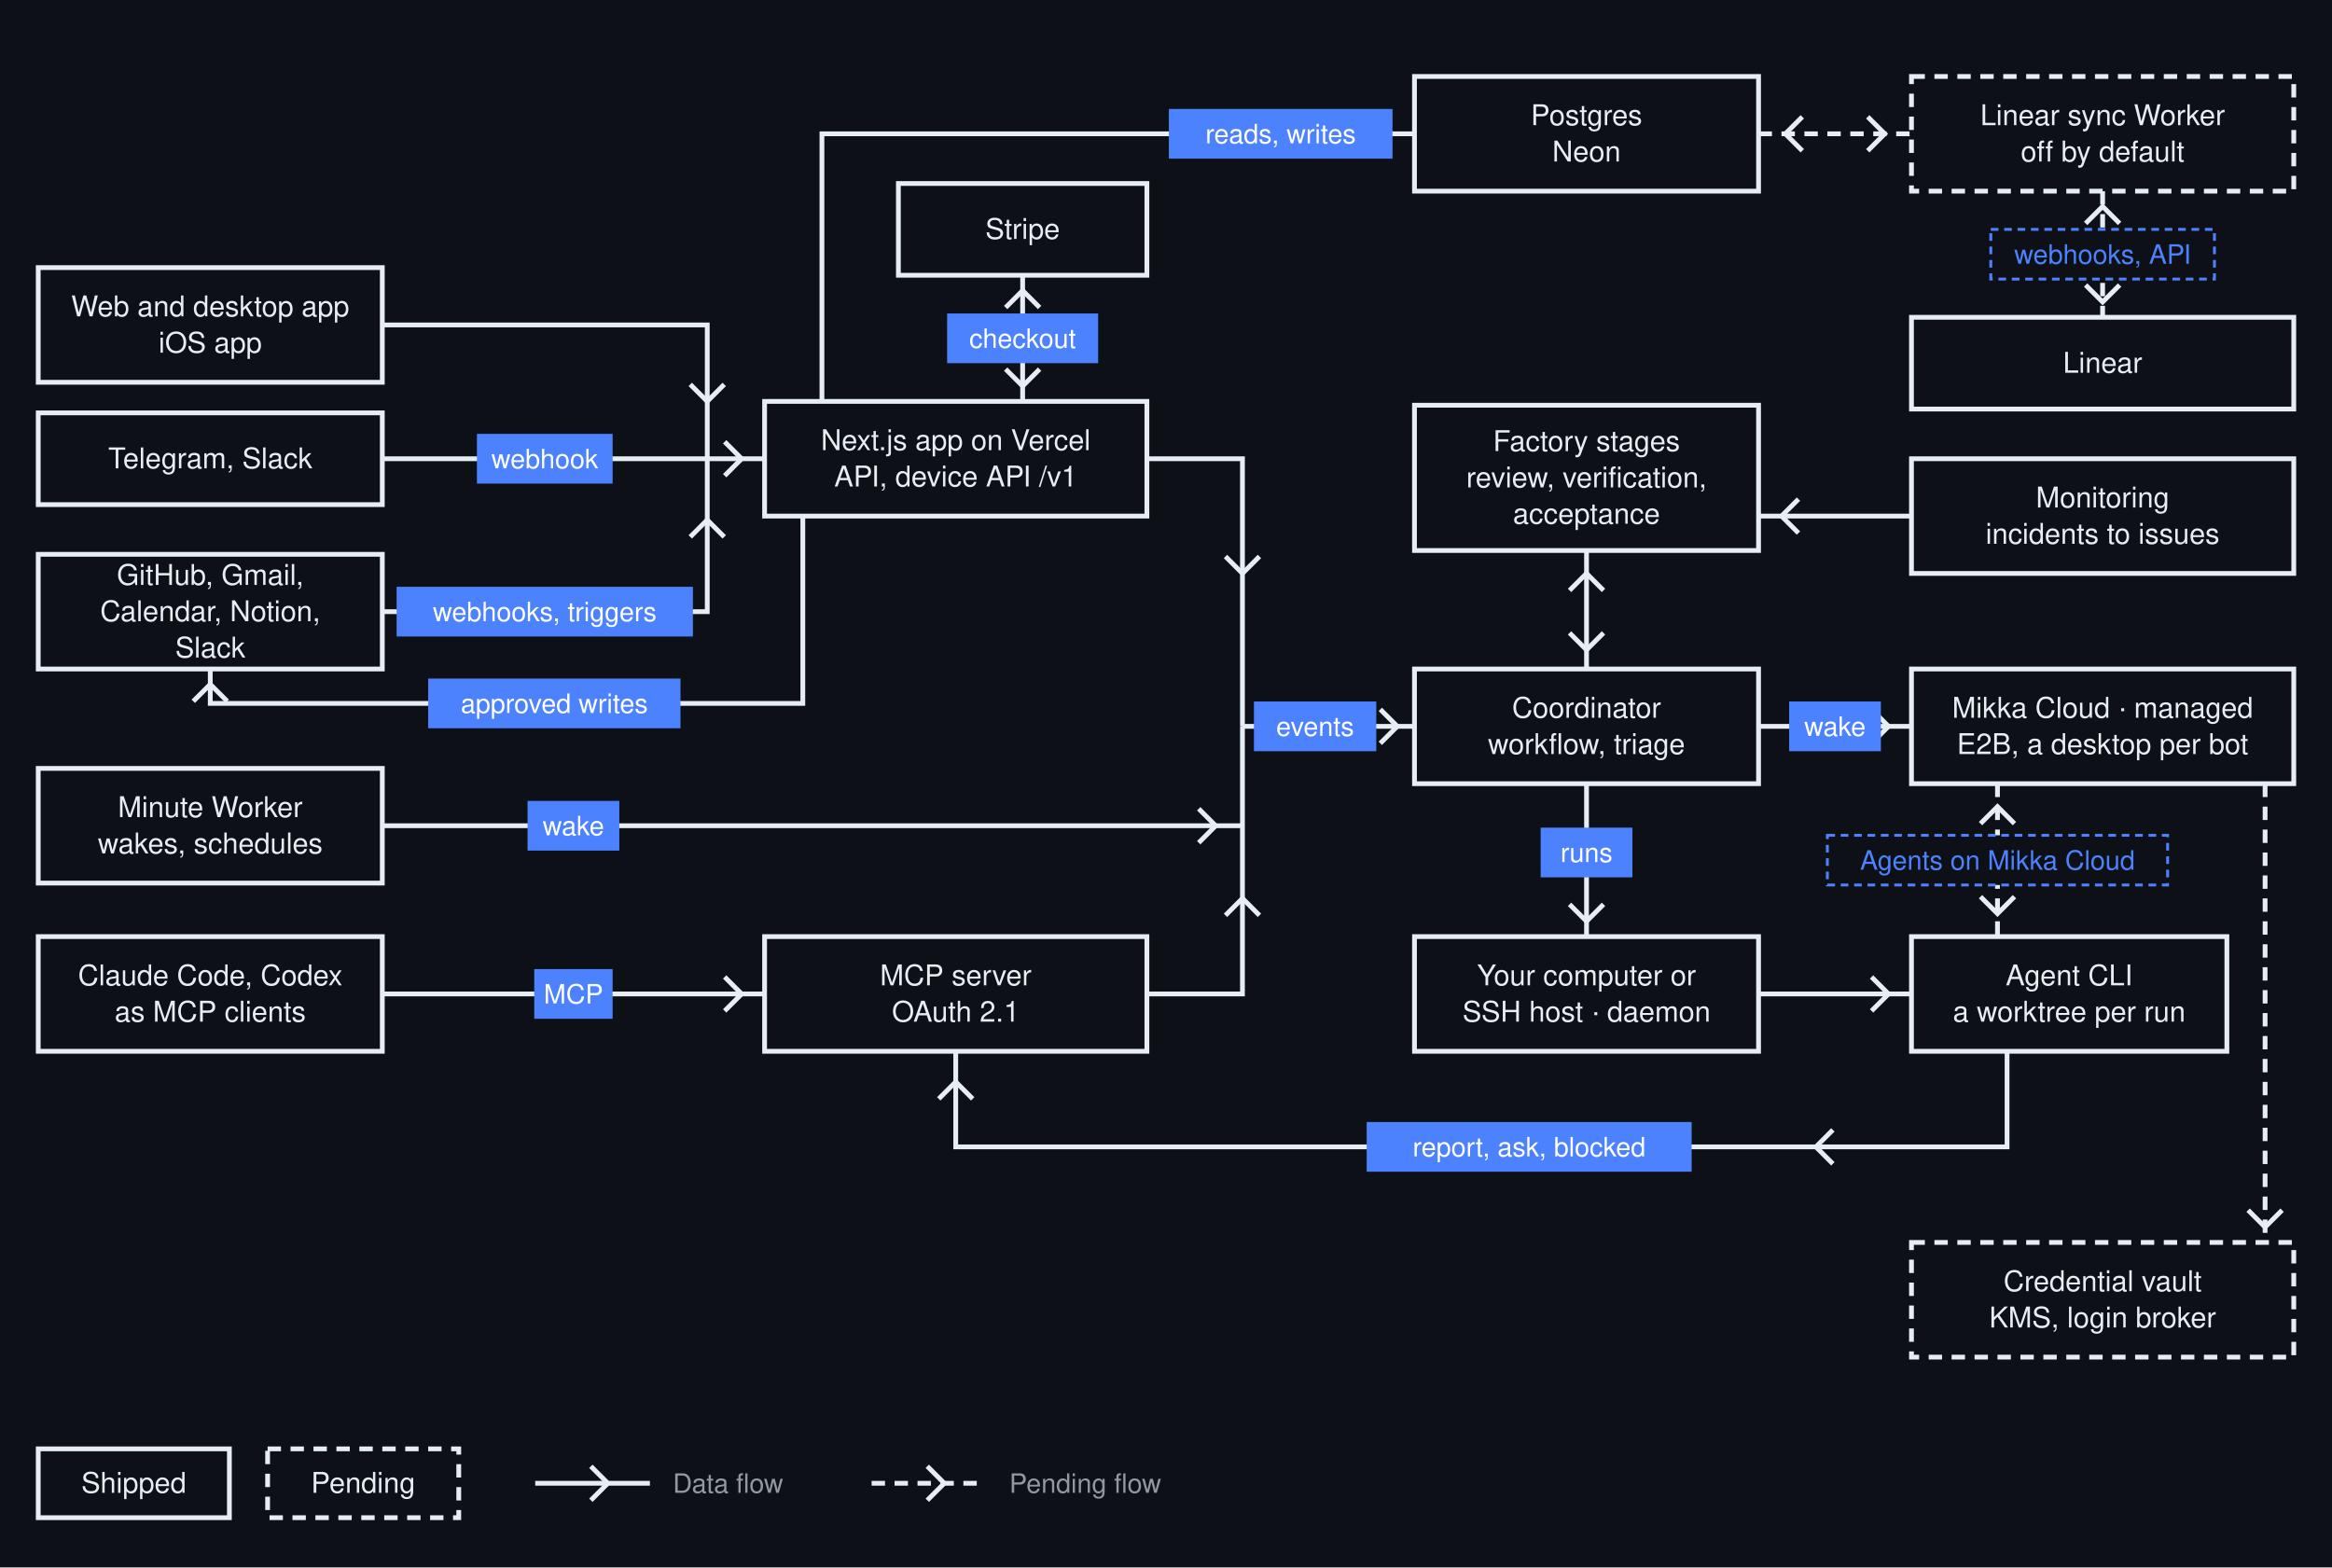
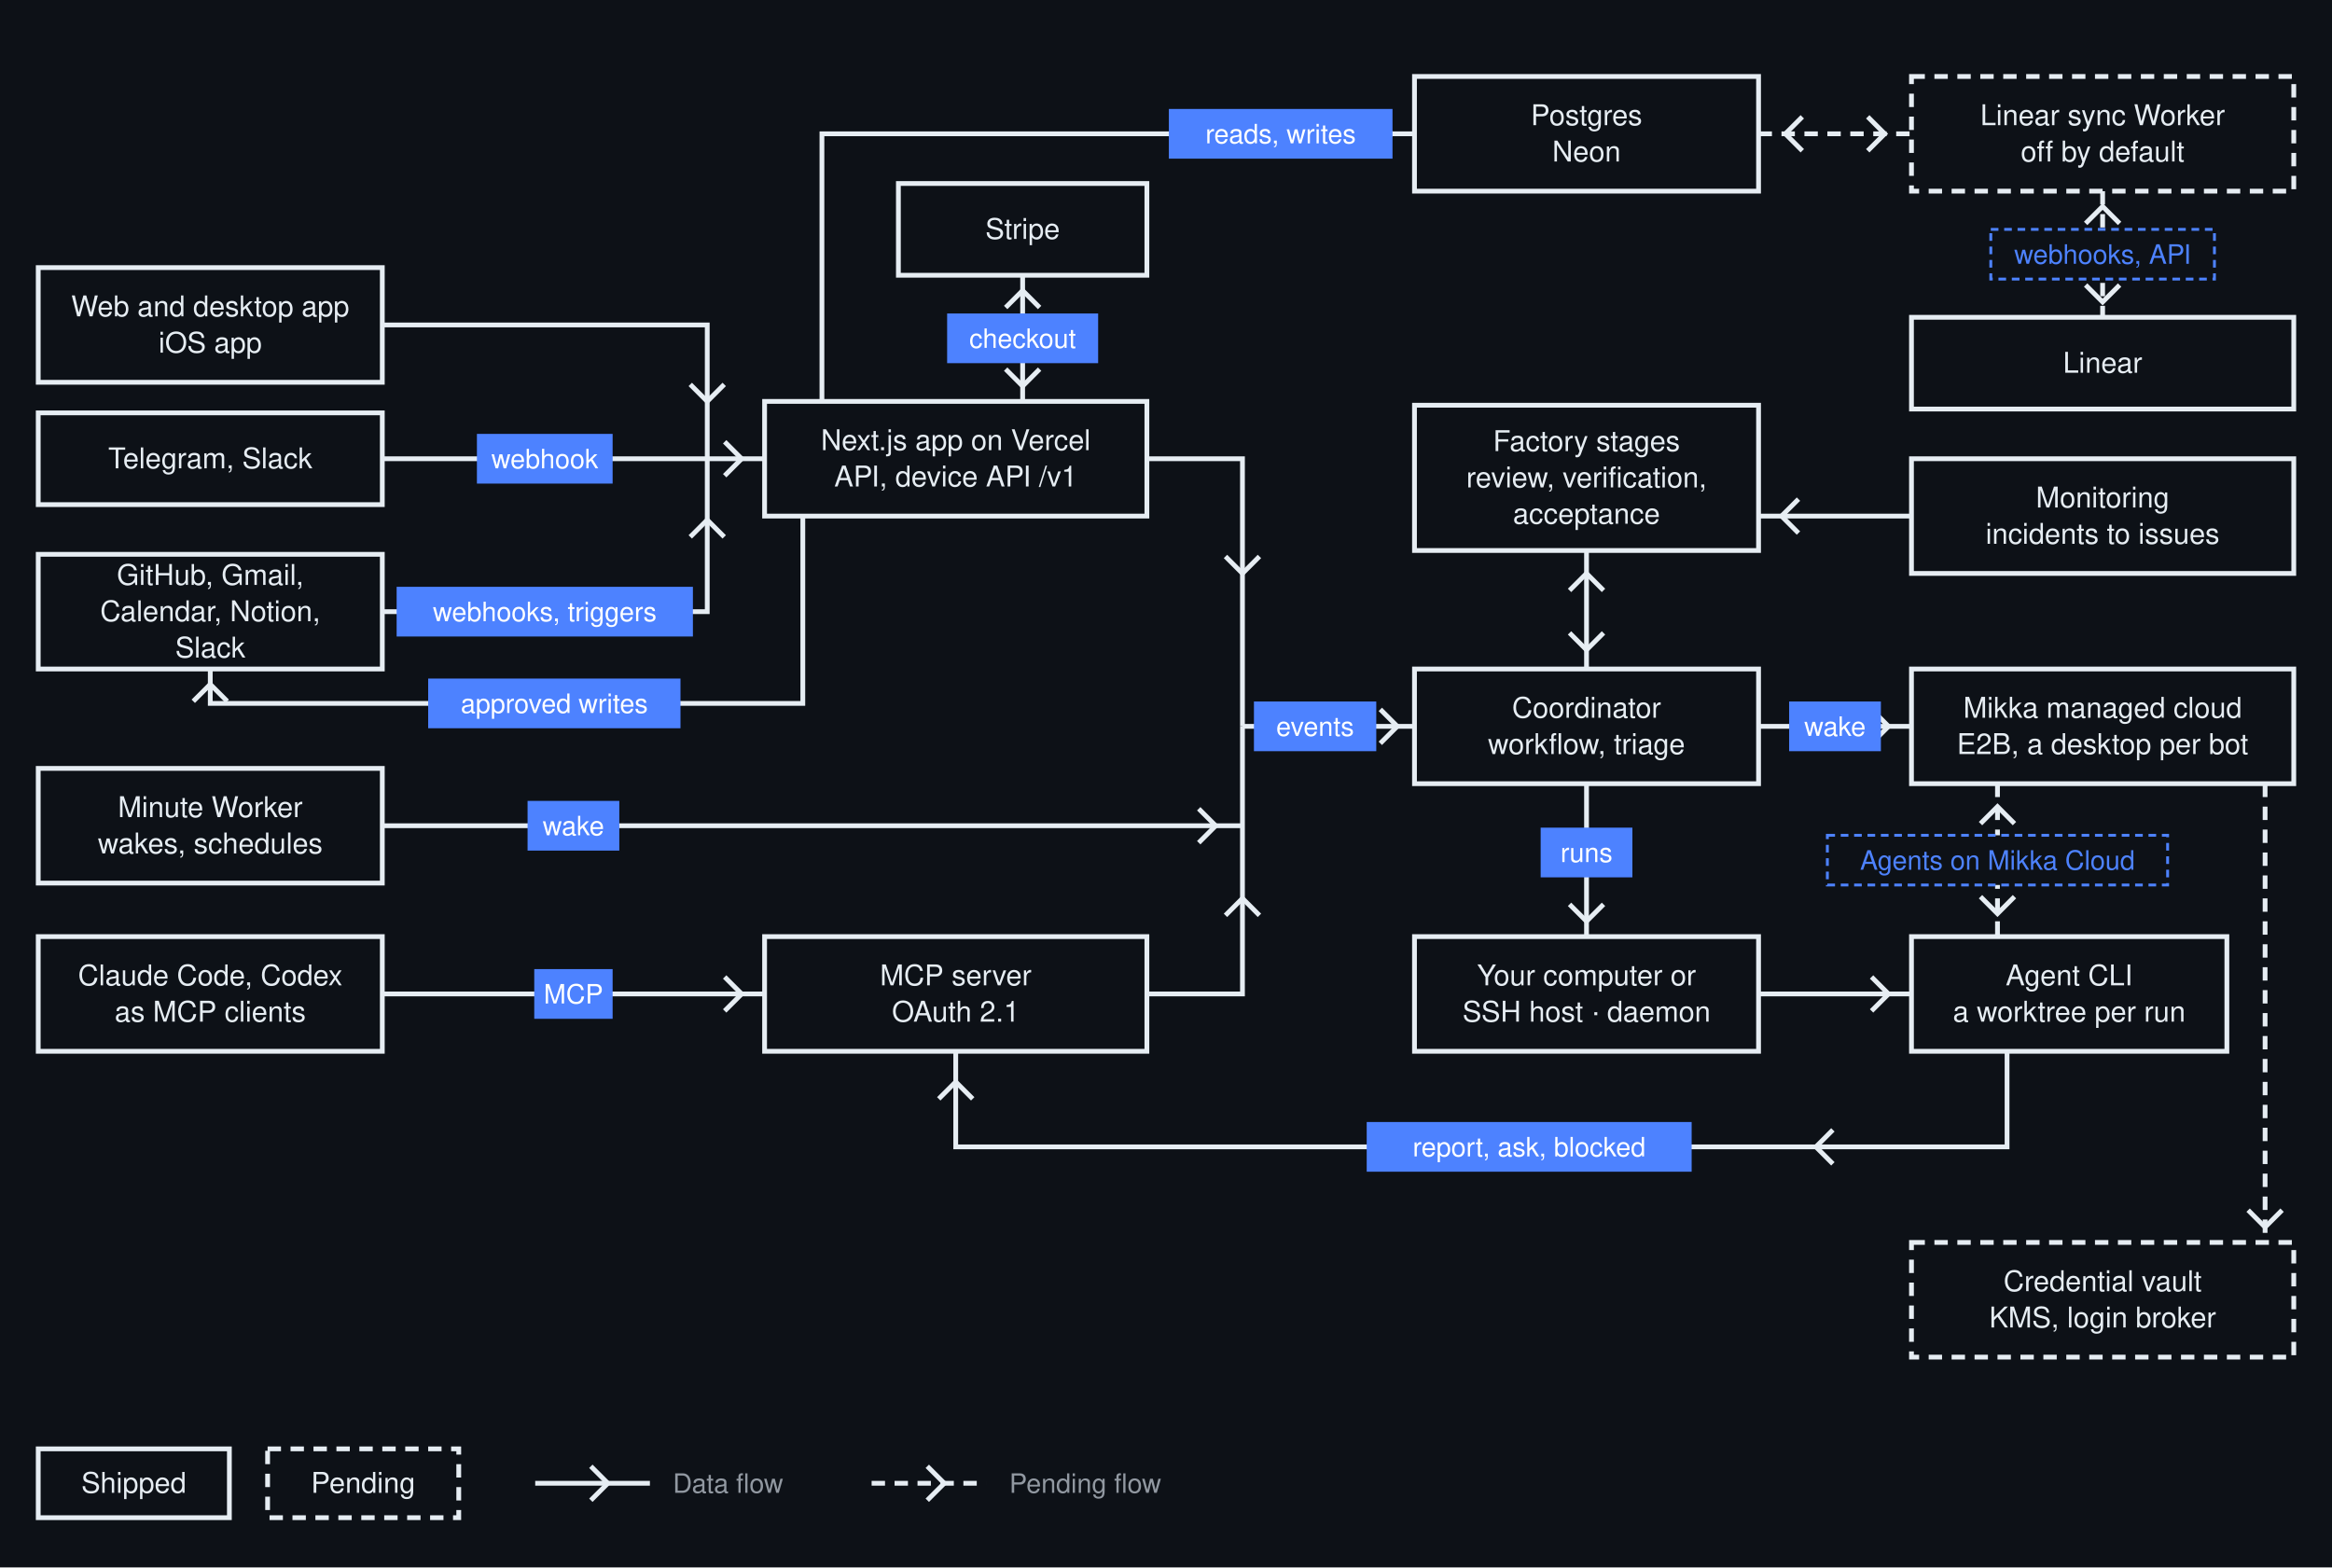
<svg xmlns="http://www.w3.org/2000/svg" width="1220" height="820" viewBox="0 0 1220 820" font-family="-apple-system, BlinkMacSystemFont, &quot;Segoe UI&quot;, Helvetica, Arial, &quot;PingFang SC&quot;, &quot;Noto Sans CJK SC&quot;, &quot;Microsoft YaHei&quot;, sans-serif" role="img" aria-label="Mikka architecture">
  <rect width="1220" height="820" fill="#0d1117" />
  <path d="M200 170 L370 170 L370 240" fill="none" stroke="#e6edf3" stroke-width="2.5" />
  <path d="M362 202 L370 210 L378 202" fill="none" stroke="#e6edf3" stroke-width="2.5" stroke-linecap="square" stroke-linejoin="miter" />
  <path d="M200 320 L370 320 L370 240" fill="none" stroke="#e6edf3" stroke-width="2.5" />
  <path d="M362 280 L370 272 L378 280" fill="none" stroke="#e6edf3" stroke-width="2.5" stroke-linecap="square" stroke-linejoin="miter" />
  <path d="M200 240 L400 240" fill="none" stroke="#e6edf3" stroke-width="2.5" />
  <path d="M380 232 L388 240 L380 248" fill="none" stroke="#e6edf3" stroke-width="2.5" stroke-linecap="square" stroke-linejoin="miter" />
  <rect x="249.5" y="227" width="71" height="26" fill="#4d82ff" />
  <text x="285" y="245" text-anchor="middle" font-size="14" fill="#ffffff">webhook</text>
  <rect x="207.5" y="307" width="155" height="26" fill="#4d82ff" />
  <text x="285" y="325" text-anchor="middle" font-size="14" fill="#ffffff">webhooks, triggers</text>
  <path d="M420 270 L420 368 L110 368 L110 350" fill="none" stroke="#e6edf3" stroke-width="2.5" />
  <path d="M102 366 L110 358 L118 366" fill="none" stroke="#e6edf3" stroke-width="2.5" stroke-linecap="square" stroke-linejoin="miter" />
  <rect x="224" y="355" width="132" height="26" fill="#4d82ff" />
  <text x="290" y="373" text-anchor="middle" font-size="14" fill="#ffffff">approved writes</text>
  <path d="M535 144 L535 210" fill="none" stroke="#e6edf3" stroke-width="2.5" />
  <path d="M527 194 L535 202 L543 194" fill="none" stroke="#e6edf3" stroke-width="2.5" stroke-linecap="square" stroke-linejoin="miter" />
  <path d="M527 160 L535 152 L543 160" fill="none" stroke="#e6edf3" stroke-width="2.5" stroke-linecap="square" stroke-linejoin="miter" />
  <rect x="495.5" y="164" width="79" height="26" fill="#4d82ff" />
  <text x="535" y="182" text-anchor="middle" font-size="14" fill="#ffffff">checkout</text>
  <path d="M200 520 L400 520" fill="none" stroke="#e6edf3" stroke-width="2.5" />
  <path d="M380 512 L388 520 L380 528" fill="none" stroke="#e6edf3" stroke-width="2.5" stroke-linecap="square" stroke-linejoin="miter" />
  <rect x="279.5" y="507" width="41" height="26" fill="#4d82ff" />
  <text x="300" y="525" text-anchor="middle" font-size="14" fill="#ffffff">MCP</text>
  <path d="M430 210 L430 70 L740 70" fill="none" stroke="#e6edf3" stroke-width="2.5" />
  <path d="M720 62 L728 70 L720 78" fill="none" stroke="#e6edf3" stroke-width="2.5" stroke-linecap="square" stroke-linejoin="miter" />
  <rect x="611.5" y="57" width="117" height="26" fill="#4d82ff" />
  <text x="670" y="75" text-anchor="middle" font-size="14" fill="#ffffff">reads, writes</text>
  <path d="M920 70 L1000 70" fill="none" stroke="#e6edf3" stroke-width="2.5" stroke-dasharray="7 5" />
  <path d="M942 62 L934 70 L942 78" fill="none" stroke="#e6edf3" stroke-width="2.5" stroke-linecap="square" stroke-linejoin="miter" />
  <path d="M978 62 L986 70 L978 78" fill="none" stroke="#e6edf3" stroke-width="2.5" stroke-linecap="square" stroke-linejoin="miter" />
  <path d="M1100 100 L1100 166" fill="none" stroke="#e6edf3" stroke-width="2.5" stroke-dasharray="7 5" />
  <path d="M1092 150 L1100 158 L1108 150" fill="none" stroke="#e6edf3" stroke-width="2.5" stroke-linecap="square" stroke-linejoin="miter" />
  <path d="M1092 116 L1100 108 L1108 116" fill="none" stroke="#e6edf3" stroke-width="2.5" stroke-linecap="square" stroke-linejoin="miter" />
  <rect x="1041.5" y="120" width="117" height="26" fill="#0d1117" stroke="#4d82ff" stroke-width="1.5" stroke-dasharray="4 3" />
  <text x="1100" y="138" text-anchor="middle" font-size="14" fill="#4d82ff">webhooks, API</text>
  <path d="M600 240 L650 240 L650 380" fill="none" stroke="#e6edf3" stroke-width="2.5" />
  <path d="M642 292 L650 300 L658 292" fill="none" stroke="#e6edf3" stroke-width="2.5" stroke-linecap="square" stroke-linejoin="miter" />
  <path d="M600 520 L650 520 L650 380" fill="none" stroke="#e6edf3" stroke-width="2.5" />
  <path d="M642 478 L650 470 L658 478" fill="none" stroke="#e6edf3" stroke-width="2.5" stroke-linecap="square" stroke-linejoin="miter" />
  <path d="M650 380 L740 380" fill="none" stroke="#e6edf3" stroke-width="2.5" />
  <path d="M723 372 L731 380 L723 388" fill="none" stroke="#e6edf3" stroke-width="2.5" stroke-linecap="square" stroke-linejoin="miter" />
  <rect x="656" y="367" width="64" height="26" fill="#4d82ff" />
  <text x="688" y="385" text-anchor="middle" font-size="14" fill="#ffffff">events</text>
  <path d="M200 432 L650 432" fill="none" stroke="#e6edf3" stroke-width="2.5" />
  <path d="M628 424 L636 432 L628 440" fill="none" stroke="#e6edf3" stroke-width="2.5" stroke-linecap="square" stroke-linejoin="miter" />
  <rect x="276" y="419" width="48" height="26" fill="#4d82ff" />
  <text x="300" y="437" text-anchor="middle" font-size="14" fill="#ffffff">wake</text>
  <path d="M830 288 L830 350" fill="none" stroke="#e6edf3" stroke-width="2.5" />
  <path d="M822 308 L830 300 L838 308" fill="none" stroke="#e6edf3" stroke-width="2.5" stroke-linecap="square" stroke-linejoin="miter" />
  <path d="M822 332 L830 340 L838 332" fill="none" stroke="#e6edf3" stroke-width="2.5" stroke-linecap="square" stroke-linejoin="miter" />
  <path d="M1000 270 L920 270" fill="none" stroke="#e6edf3" stroke-width="2.5" />
  <path d="M940 262 L932 270 L940 278" fill="none" stroke="#e6edf3" stroke-width="2.5" stroke-linecap="square" stroke-linejoin="miter" />
  <path d="M920 380 L1000 380" fill="none" stroke="#e6edf3" stroke-width="2.5" />
  <path d="M980 372 L988 380 L980 388" fill="none" stroke="#e6edf3" stroke-width="2.5" stroke-linecap="square" stroke-linejoin="miter" />
  <rect x="936" y="367" width="48" height="26" fill="#4d82ff" />
  <text x="960" y="385" text-anchor="middle" font-size="14" fill="#ffffff">wake</text>
  <path d="M830 410 L830 490" fill="none" stroke="#e6edf3" stroke-width="2.5" />
  <path d="M822 474 L830 482 L838 474" fill="none" stroke="#e6edf3" stroke-width="2.5" stroke-linecap="square" stroke-linejoin="miter" />
  <rect x="806" y="433" width="48" height="26" fill="#4d82ff" />
  <text x="830" y="451" text-anchor="middle" font-size="14" fill="#ffffff">runs</text>
  <path d="M920 520 L1000 520" fill="none" stroke="#e6edf3" stroke-width="2.5" />
  <path d="M980 512 L988 520 L980 528" fill="none" stroke="#e6edf3" stroke-width="2.5" stroke-linecap="square" stroke-linejoin="miter" />
  <path d="M1045 410 L1045 490" fill="none" stroke="#e6edf3" stroke-width="2.5" stroke-dasharray="7 5" />
  <path d="M1037 430 L1045 422 L1053 430" fill="none" stroke="#e6edf3" stroke-width="2.5" stroke-linecap="square" stroke-linejoin="miter" />
  <path d="M1037 470 L1045 478 L1053 470" fill="none" stroke="#e6edf3" stroke-width="2.5" stroke-linecap="square" stroke-linejoin="miter" />
  <rect x="956" y="437" width="178" height="26" fill="#0d1117" stroke="#4d82ff" stroke-width="1.5" stroke-dasharray="4 3" />
  <text x="1045" y="455" text-anchor="middle" font-size="14" fill="#4d82ff">Agents on Mikka Cloud</text>
  <path d="M1185 410 L1185 650" fill="none" stroke="#e6edf3" stroke-width="2.5" stroke-dasharray="7 5" />
  <path d="M1177 634 L1185 642 L1193 634" fill="none" stroke="#e6edf3" stroke-width="2.5" stroke-linecap="square" stroke-linejoin="miter" />
  <path d="M1050 550 L1050 600 L500 600 L500 550" fill="none" stroke="#e6edf3" stroke-width="2.5" />
  <path d="M958 592 L950 600 L958 608" fill="none" stroke="#e6edf3" stroke-width="2.5" stroke-linecap="square" stroke-linejoin="miter" />
  <path d="M492 574 L500 566 L508 574" fill="none" stroke="#e6edf3" stroke-width="2.5" stroke-linecap="square" stroke-linejoin="miter" />
  <rect x="715" y="587" width="170" height="26" fill="#4d82ff" />
  <text x="800" y="605" text-anchor="middle" font-size="14" fill="#ffffff">report, ask, blocked</text>
  <rect x="20" y="140" width="180" height="60" fill="#0d1117" stroke="#e6edf3" stroke-width="2.5" />
  <text x="110" y="165.5" text-anchor="middle" font-size="15" fill="#e6edf3">Web and desktop app</text>
  <text x="110" y="184.5" text-anchor="middle" font-size="15" fill="#e6edf3">iOS app</text>
  <rect x="20" y="216" width="180" height="48" fill="#0d1117" stroke="#e6edf3" stroke-width="2.5" />
  <text x="110" y="245" text-anchor="middle" font-size="15" fill="#e6edf3">Telegram, Slack</text>
  <rect x="20" y="290" width="180" height="60" fill="#0d1117" stroke="#e6edf3" stroke-width="2.5" />
  <text x="110" y="306" text-anchor="middle" font-size="15" fill="#e6edf3">GitHub, Gmail,</text>
  <text x="110" y="325" text-anchor="middle" font-size="15" fill="#e6edf3">Calendar, Notion,</text>
  <text x="110" y="344" text-anchor="middle" font-size="15" fill="#e6edf3">Slack</text>
  <rect x="20" y="402" width="180" height="60" fill="#0d1117" stroke="#e6edf3" stroke-width="2.5" />
  <text x="110" y="427.5" text-anchor="middle" font-size="15" fill="#e6edf3">Minute Worker</text>
  <text x="110" y="446.5" text-anchor="middle" font-size="15" fill="#e6edf3">wakes, schedules</text>
  <rect x="20" y="490" width="180" height="60" fill="#0d1117" stroke="#e6edf3" stroke-width="2.5" />
  <text x="110" y="515.5" text-anchor="middle" font-size="15" fill="#e6edf3">Claude Code, Codex</text>
  <text x="110" y="534.5" text-anchor="middle" font-size="15" fill="#e6edf3">as MCP clients</text>
  <rect x="470" y="96" width="130" height="48" fill="#0d1117" stroke="#e6edf3" stroke-width="2.5" />
  <text x="535" y="125" text-anchor="middle" font-size="15" fill="#e6edf3">Stripe</text>
  <rect x="400" y="210" width="200" height="60" fill="#0d1117" stroke="#e6edf3" stroke-width="2.5" />
  <text x="500" y="235.5" text-anchor="middle" font-size="15" fill="#e6edf3">Next.js app on Vercel</text>
  <text x="500" y="254.5" text-anchor="middle" font-size="15" fill="#e6edf3">API, device API /v1</text>
  <rect x="400" y="490" width="200" height="60" fill="#0d1117" stroke="#e6edf3" stroke-width="2.5" />
  <text x="500" y="515.5" text-anchor="middle" font-size="15" fill="#e6edf3">MCP server</text>
  <text x="500" y="534.5" text-anchor="middle" font-size="15" fill="#e6edf3">OAuth 2.1</text>
  <rect x="740" y="40" width="180" height="60" fill="#0d1117" stroke="#e6edf3" stroke-width="2.5" />
  <text x="830" y="65.5" text-anchor="middle" font-size="15" fill="#e6edf3">Postgres</text>
  <text x="830" y="84.5" text-anchor="middle" font-size="15" fill="#e6edf3">Neon</text>
  <rect x="740" y="212" width="180" height="76" fill="#0d1117" stroke="#e6edf3" stroke-width="2.5" />
  <text x="830" y="236" text-anchor="middle" font-size="15" fill="#e6edf3">Factory stages</text>
  <text x="830" y="255" text-anchor="middle" font-size="15" fill="#e6edf3">review, verification,</text>
  <text x="830" y="274" text-anchor="middle" font-size="15" fill="#e6edf3">acceptance</text>
  <rect x="740" y="350" width="180" height="60" fill="#0d1117" stroke="#e6edf3" stroke-width="2.5" />
  <text x="830" y="375.5" text-anchor="middle" font-size="15" fill="#e6edf3">Coordinator</text>
  <text x="830" y="394.5" text-anchor="middle" font-size="15" fill="#e6edf3">workflow, triage</text>
  <rect x="740" y="490" width="180" height="60" fill="#0d1117" stroke="#e6edf3" stroke-width="2.5" />
  <text x="830" y="515.5" text-anchor="middle" font-size="15" fill="#e6edf3">Your computer or</text>
  <text x="830" y="534.5" text-anchor="middle" font-size="15" fill="#e6edf3">SSH host · daemon</text>
  <rect x="1000" y="40" width="200" height="60" fill="#0d1117" stroke="#e6edf3" stroke-width="2.5" stroke-dasharray="7 5" />
  <text x="1100" y="65.5" text-anchor="middle" font-size="15" fill="#e6edf3">Linear sync Worker</text>
  <text x="1100" y="84.5" text-anchor="middle" font-size="15" fill="#e6edf3">off by default</text>
  <rect x="1000" y="166" width="200" height="48" fill="#0d1117" stroke="#e6edf3" stroke-width="2.5" />
  <text x="1100" y="195" text-anchor="middle" font-size="15" fill="#e6edf3">Linear</text>
  <rect x="1000" y="240" width="200" height="60" fill="#0d1117" stroke="#e6edf3" stroke-width="2.5" />
  <text x="1100" y="265.5" text-anchor="middle" font-size="15" fill="#e6edf3">Monitoring</text>
  <text x="1100" y="284.5" text-anchor="middle" font-size="15" fill="#e6edf3">incidents to issues</text>
  <rect x="1000" y="350" width="200" height="60" fill="#0d1117" stroke="#e6edf3" stroke-width="2.5" />
-   <text x="1100" y="375.5" text-anchor="middle" font-size="15" fill="#e6edf3">Mikka Cloud · managed</text>
+   <text x="1100" y="375.5" text-anchor="middle" font-size="15" fill="#e6edf3">Mikka managed cloud</text>
  <text x="1100" y="394.5" text-anchor="middle" font-size="15" fill="#e6edf3">E2B, a desktop per bot</text>
  <rect x="1000" y="490" width="165" height="60" fill="#0d1117" stroke="#e6edf3" stroke-width="2.5" />
  <text x="1082.5" y="515.5" text-anchor="middle" font-size="15" fill="#e6edf3">Agent CLI</text>
  <text x="1082.5" y="534.5" text-anchor="middle" font-size="15" fill="#e6edf3">a worktree per run</text>
  <rect x="1000" y="650" width="200" height="60" fill="#0d1117" stroke="#e6edf3" stroke-width="2.5" stroke-dasharray="7 5" />
  <text x="1100" y="675.5" text-anchor="middle" font-size="15" fill="#e6edf3">Credential vault</text>
  <text x="1100" y="694.5" text-anchor="middle" font-size="15" fill="#e6edf3">KMS, login broker</text>
  <rect x="20" y="758" width="100" height="36" fill="#0d1117" stroke="#e6edf3" stroke-width="2.5" />
  <text x="70" y="781" text-anchor="middle" font-size="15" fill="#e6edf3">Shipped</text>
  <rect x="140" y="758" width="100" height="36" fill="#0d1117" stroke="#e6edf3" stroke-width="2.5" stroke-dasharray="7 5" />
  <text x="190" y="781" text-anchor="middle" font-size="15" fill="#e6edf3">Pending</text>
  <path d="M280 776 L340 776" fill="none" stroke="#e6edf3" stroke-width="2.5" />
  <path d="M310 768 L318 776 L310 784" fill="none" stroke="#e6edf3" stroke-width="2.5" stroke-linecap="square" stroke-linejoin="miter" />
  <text x="352" y="781" font-size="14" fill="#9198a1">Data flow</text>
  <path d="M456 776 L516 776" fill="none" stroke="#e6edf3" stroke-width="2.5" stroke-dasharray="7 5" />
  <path d="M486 768 L494 776 L486 784" fill="none" stroke="#e6edf3" stroke-width="2.5" stroke-linecap="square" stroke-linejoin="miter" />
  <text x="528" y="781" font-size="14" fill="#9198a1">Pending flow</text>
</svg>
